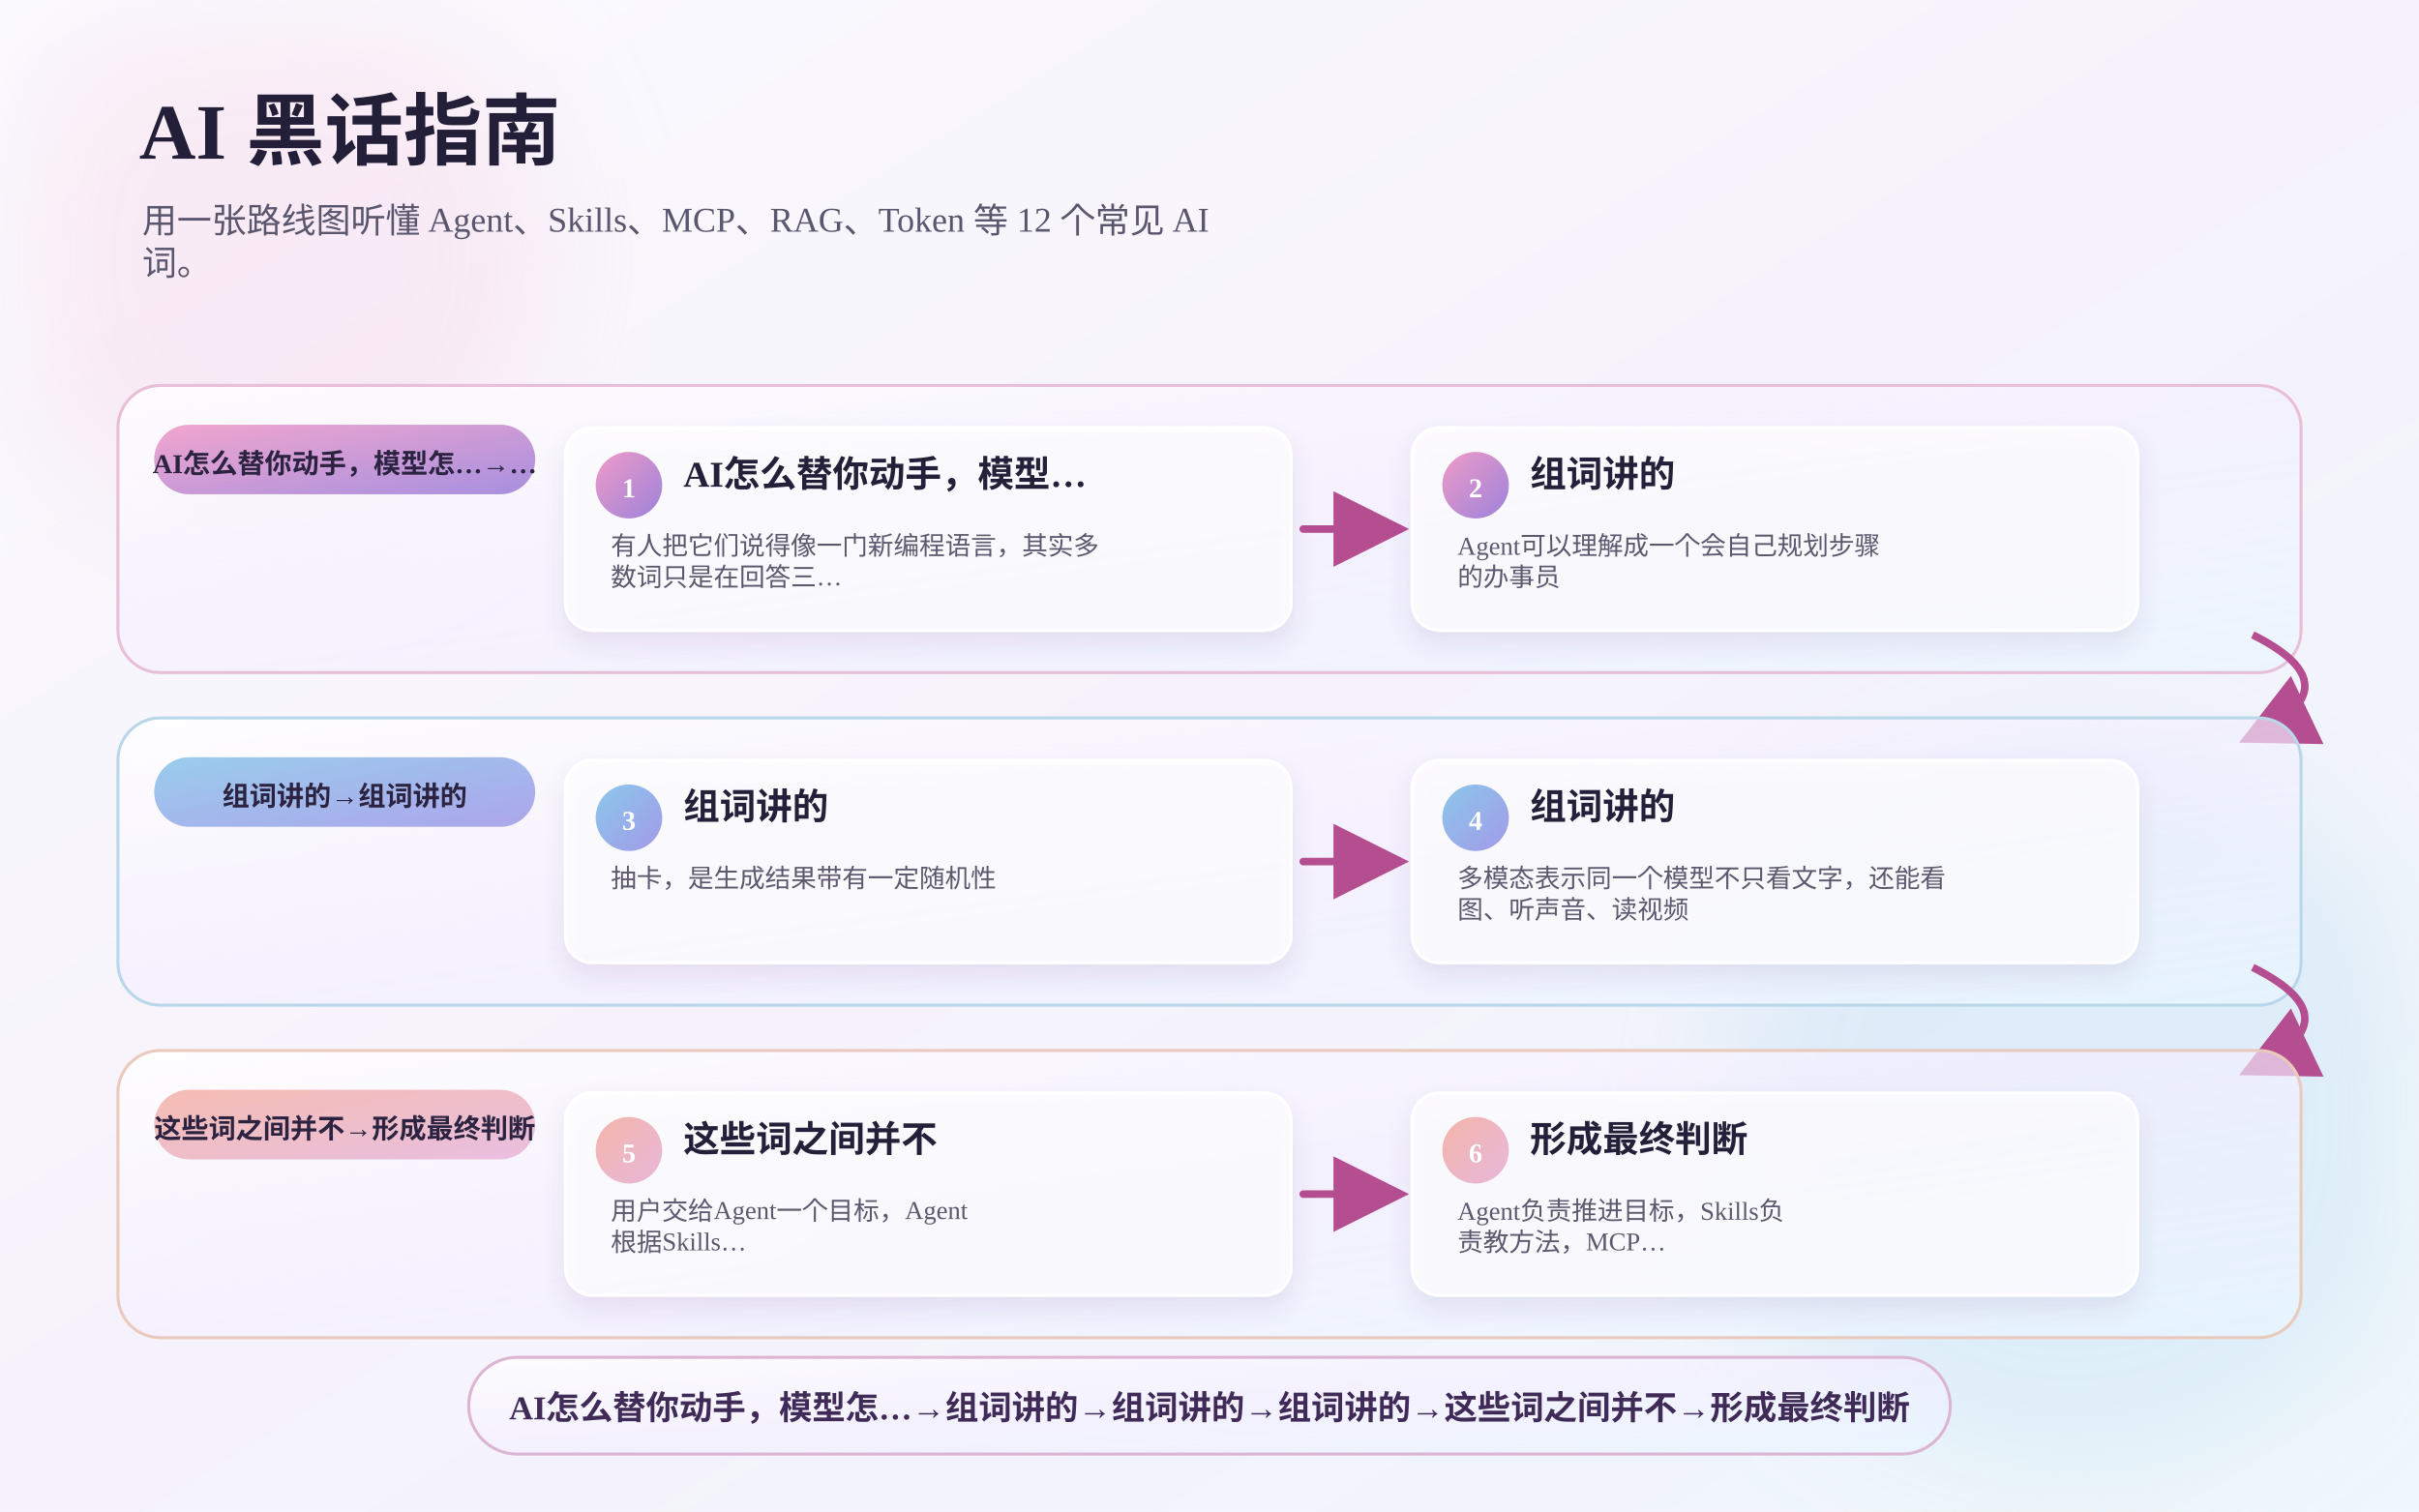
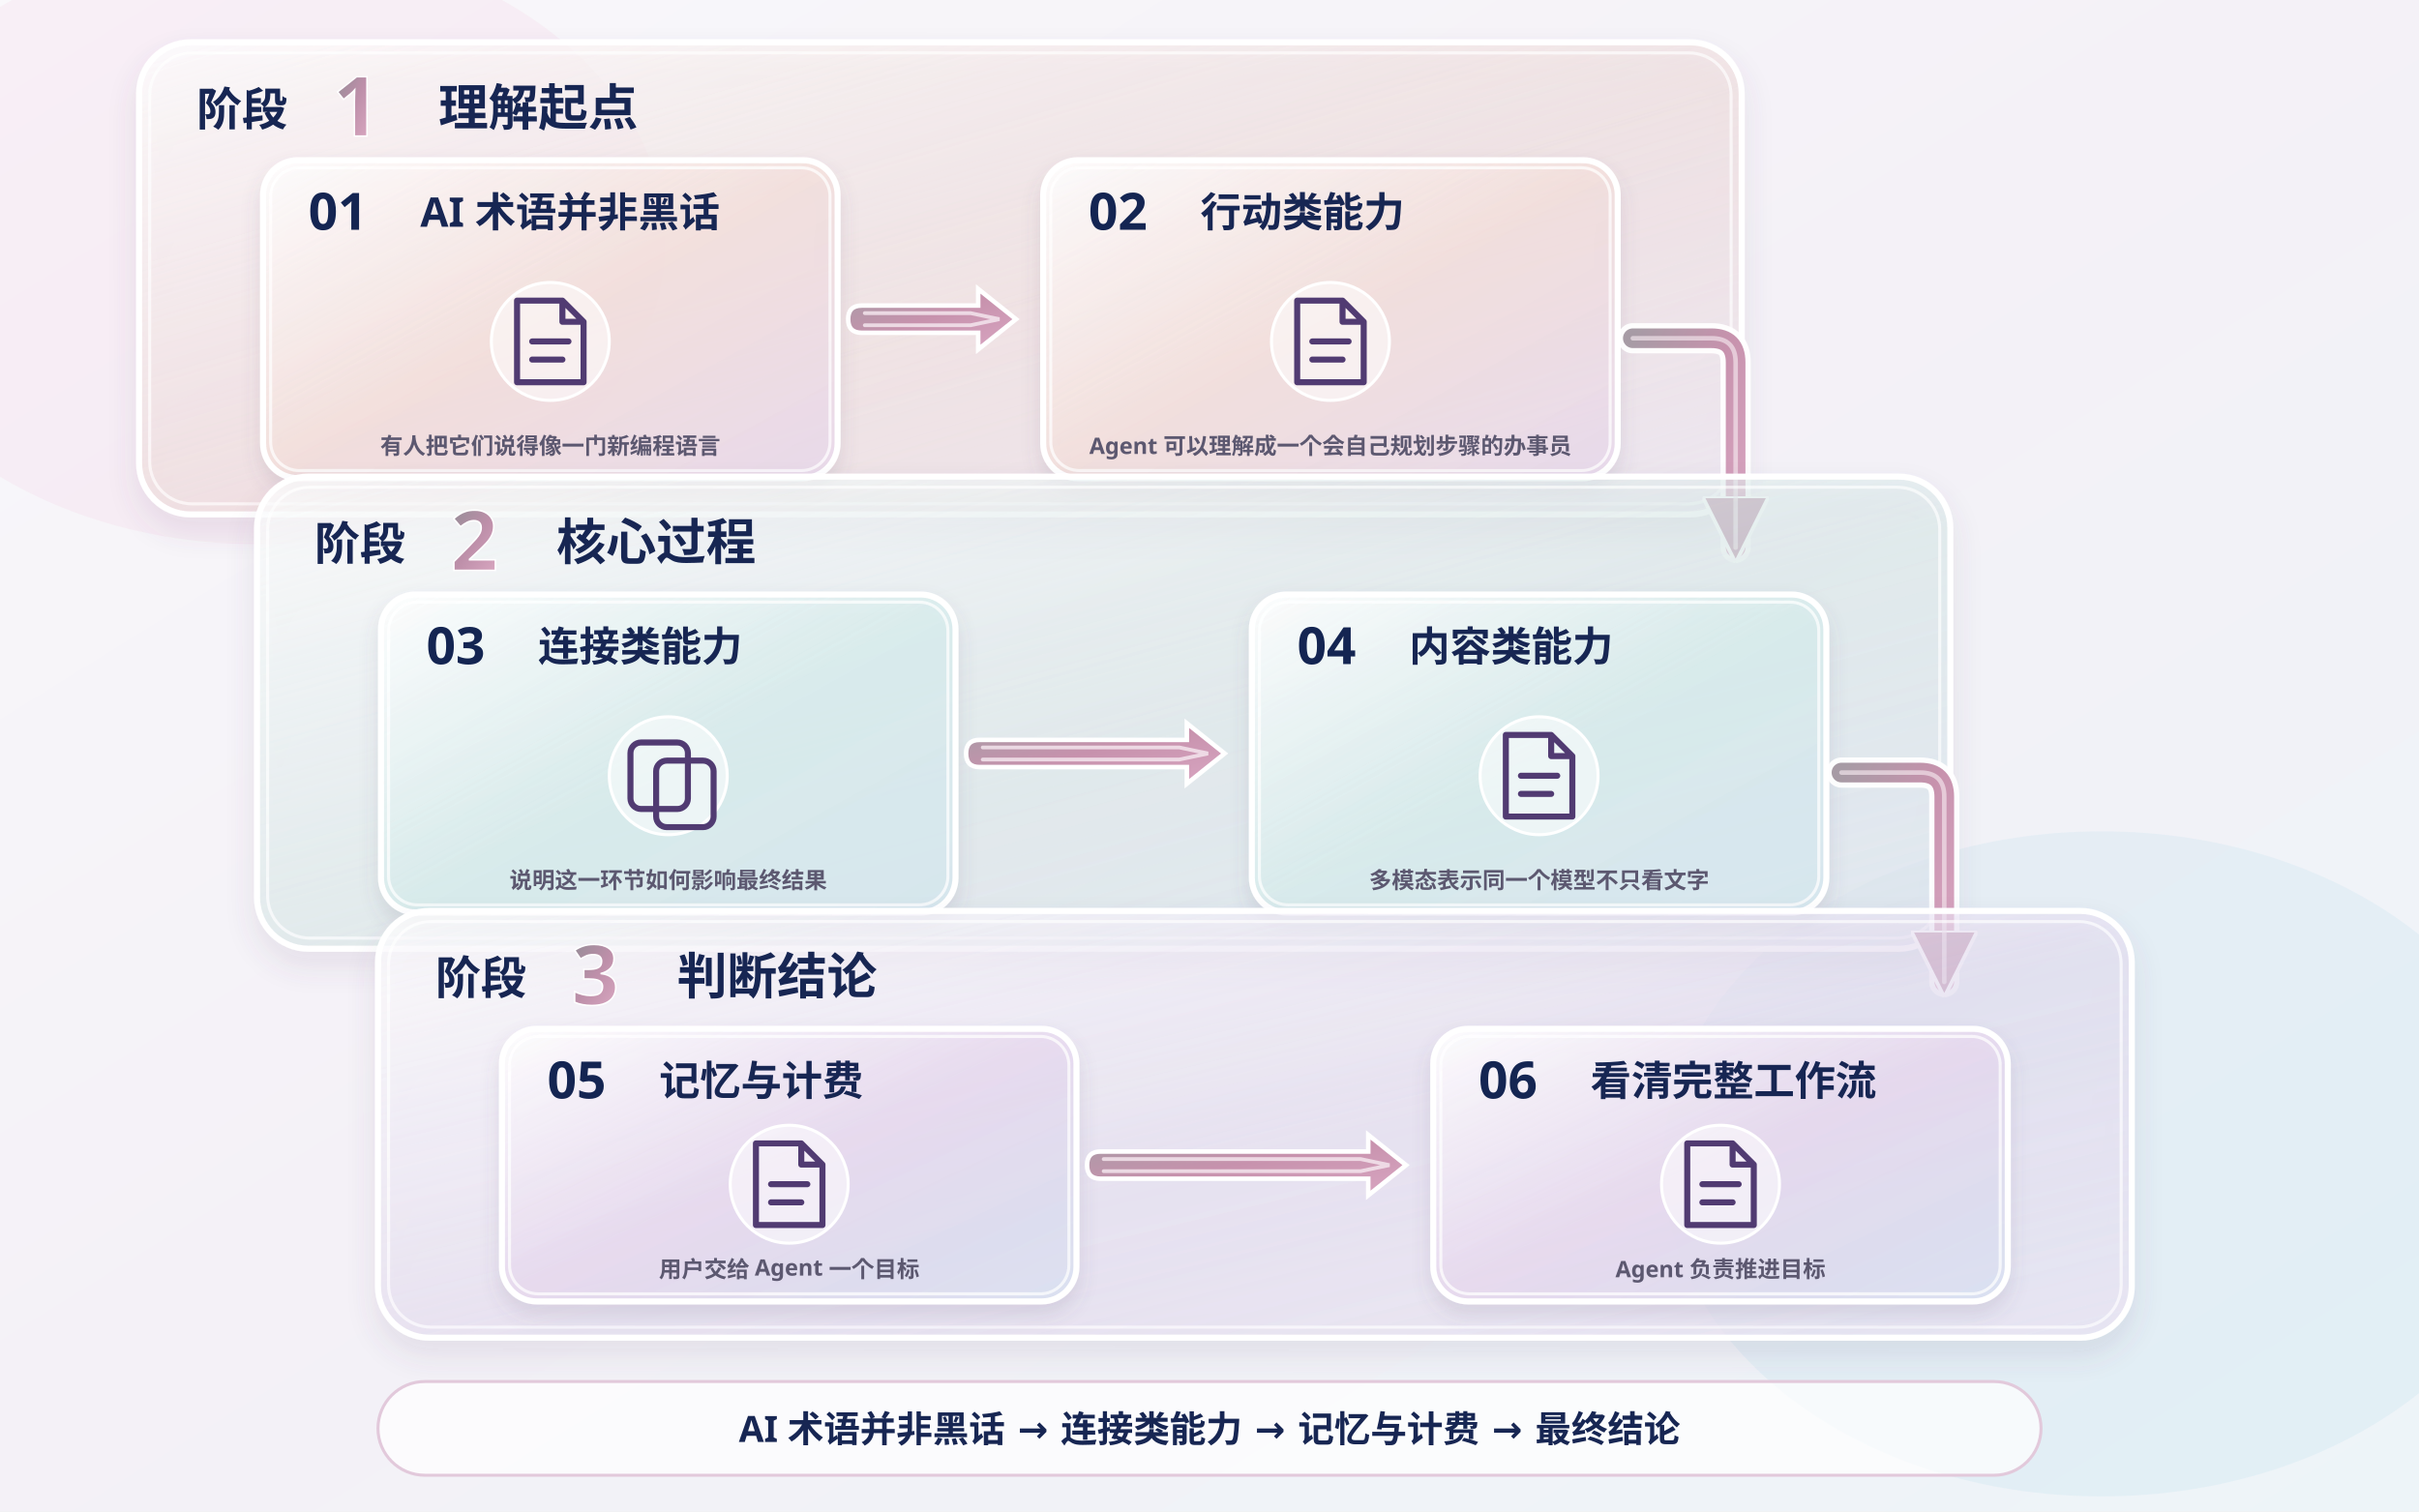
<svg xmlns="http://www.w3.org/2000/svg" width="1600" height="1000" viewBox="0 0 1600 1000">
  <defs>
    <linearGradient id="bg" x1="0" y1="0" x2="1" y2="1">
-       <stop offset="0" stop-color="#fbfbff" />
-       <stop offset=".48" stop-color="#f6f2fb" />
-       <stop offset="1" stop-color="#eef7fb" />
+       <stop stop-color="#f9f8fb" />
+       <stop offset=".48" stop-color="#f4f1f7" />
+       <stop offset="1" stop-color="#edf4f8" />
    </linearGradient>
-     <linearGradient id="pink" x1="0" y1="0" x2="1" y2="1">
-       <stop stop-color="#ef9bc7" />
-       <stop offset="1" stop-color="#9d82db" />
+     <linearGradient id="stageWarm" x1="0" y1="0" x2="1" y2="1">
+       <stop stop-color="#fff" stop-opacity=".76" />
+       <stop offset=".55" stop-color="#f0d9d6" stop-opacity=".48" />
+       <stop offset="1" stop-color="#eee7f3" stop-opacity=".66" />
    </linearGradient>
-     <linearGradient id="blue" x1="0" y1="0" x2="1" y2="1">
-       <stop stop-color="#8cc7eb" />
-       <stop offset="1" stop-color="#a29ae8" />
+     <linearGradient id="stageCool" x1="0" y1="0" x2="1" y2="1">
+       <stop stop-color="#fff" stop-opacity=".77" />
+       <stop offset=".55" stop-color="#d8e9e8" stop-opacity=".54" />
+       <stop offset="1" stop-color="#e0e6f2" stop-opacity=".65" />
    </linearGradient>
-     <linearGradient id="peach" x1="0" y1="0" x2="1" y2="1">
-       <stop stop-color="#f3b4a8" />
-       <stop offset="1" stop-color="#e8b8dc" />
+     <linearGradient id="stageViolet" x1="0" y1="0" x2="1" y2="1">
+       <stop stop-color="#fff" stop-opacity=".78" />
+       <stop offset=".55" stop-color="#e5ddf1" stop-opacity=".58" />
+       <stop offset="1" stop-color="#ece5f5" stop-opacity=".68" />
    </linearGradient>
-     <linearGradient id="glass" x1="0" y1="0" x2="1" y2="1">
-       <stop stop-color="#ffffff" stop-opacity=".88" />
-       <stop offset=".5" stop-color="#f4efff" stop-opacity=".65" />
-       <stop offset="1" stop-color="#e9f6ff" stop-opacity=".74" />
+     <linearGradient id="cardWarm" x1="0" y1="0" x2="1" y2="1">
+       <stop stop-color="#fff" stop-opacity=".91" />
+       <stop offset=".5" stop-color="#f6e1dd" stop-opacity=".75" />
+       <stop offset="1" stop-color="#e9d8ee" stop-opacity=".78" />
    </linearGradient>
+     <linearGradient id="cardMint" x1="0" y1="0" x2="1" y2="1">
+       <stop stop-color="#fff" stop-opacity=".92" />
+       <stop offset=".5" stop-color="#d9eeee" stop-opacity=".77" />
+       <stop offset="1" stop-color="#d8e8f1" stop-opacity=".78" />
+     </linearGradient>
+     <linearGradient id="cardViolet" x1="0" y1="0" x2="1" y2="1">
+       <stop stop-color="#fff" stop-opacity=".92" />
+       <stop offset=".5" stop-color="#e8daf0" stop-opacity=".78" />
+       <stop offset="1" stop-color="#d9e2f3" stop-opacity=".8" />
+     </linearGradient>
+     <linearGradient id="arrowGrad" x1="0" y1="0" x2="1" y2="1">
+       <stop stop-color="#a79ba5" />
+       <stop offset=".48" stop-color="#c792ad" />
+       <stop offset="1" stop-color="#d9a6c2" />
+     </linearGradient>
+     <linearGradient id="numberGrad" x1="0" y1="0" x2="1" y2="1">
+       <stop stop-color="#978d98" />
+       <stop offset=".5" stop-color="#bd8fa9" />
+       <stop offset="1" stop-color="#d7a5bf" />
+     </linearGradient>
+     <filter id="stageShadow" x="-20%" y="-20%" width="140%" height="150%">
+       <feDropShadow dx="0" dy="10" stdDeviation="9" flood-color="#5f5674" flood-opacity=".16" />
+     </filter>
    <filter id="shadow" x="-20%" y="-20%" width="140%" height="150%">
-       <feDropShadow dx="0" dy="8" stdDeviation="7" flood-color="#6b568f" flood-opacity=".15" />
+       <feDropShadow dx="0" dy="7" stdDeviation="6" flood-color="#665875" flood-opacity=".16" />
    </filter>
-     <filter id="soft" x="-30%" y="-30%" width="160%" height="160%">
-       <feGaussianBlur stdDeviation="42" />
-     </filter>
-     <marker id="arrow" markerWidth="10" markerHeight="10" refX="8" refY="5" orient="auto">
-       <path d="M0,0 L10,5 L0,10 Z" fill="#b54e91" />
+     <marker id="arrow" markerUnits="userSpaceOnUse" markerWidth="44" markerHeight="44" refX="34" refY="22" orient="auto">
+       <path d="M0 0L44 22L0 44Z" fill="#bd91aa" stroke="#fff" stroke-width="2.5" />
    </marker>
  </defs>
  <rect width="1600" height="1000" fill="url(#bg)" />
-   <circle cx="180" cy="170" r="190" fill="#f4add0" opacity=".18" filter="url(#soft)" />
-   <circle cx="1370" cy="730" r="240" fill="#87c8ec" opacity=".18" filter="url(#soft)" />
-   <text x="92" y="105" text-anchor="start" font-size="52" font-weight="760" fill="#231f38">
-     <tspan x="92" dy="0">AI 黑话指南</tspan>
-   </text>
-   <text x="94" y="154" text-anchor="start" font-size="23" font-weight="500" fill="#59566d">
-     <tspan x="94" dy="0">用一张路线图听懂 Agent、Skills、MCP、RAG、Token 等 12 个常见 AI </tspan>
-     <tspan x="94" dy="28.06">词。</tspan>
-   </text>
-   <rect x="78" y="255" width="1444" height="190" rx="28" fill="url(#glass)" stroke="#e8bfd7" stroke-width="2" />
-   <rect x="102" y="281" width="252" height="46" rx="23" fill="url(#pink)" opacity=".88" />
-   <text x="228" y="313" text-anchor="middle" font-size="18" font-weight="740" fill="#2b2340">
-     <tspan x="228" dy="0">AI怎么替你动手，模型怎…→…</tspan>
-   </text>
-   <rect x="374.0" y="283" width="480" height="134" rx="18" fill="#ffffff" fill-opacity=".74" stroke="#ffffff" stroke-width="2" filter="url(#shadow)" />
-   <circle cx="416.0" cy="321" r="22" fill="url(#pink)" />
-   <text x="416.0" y="329" text-anchor="middle" font-size="18" font-weight="800" fill="#ffffff">
-     <tspan x="416.0" dy="0">1</tspan>
-   </text>
-   <text x="452.0" y="322" text-anchor="start" font-size="24" font-weight="760" fill="#252039">
-     <tspan x="452.0" dy="0">AI怎么替你动手，模型…</tspan>
-   </text>
-   <text x="404.0" y="367" text-anchor="start" font-size="17" font-weight="480" fill="#5d586e">
-     <tspan x="404.0" dy="0">有人把它们说得像一门新编程语言，其实多</tspan>
-     <tspan x="404.0" dy="20.74">数词只是在回答三…</tspan>
-   </text>
-   <path d="M 862.0 350 L 922.0 350" stroke="#b54e91" stroke-width="5" stroke-linecap="round" marker-end="url(#arrow)" />
-   <rect x="934.0" y="283" width="480" height="134" rx="18" fill="#ffffff" fill-opacity=".74" stroke="#ffffff" stroke-width="2" filter="url(#shadow)" />
-   <circle cx="976.0" cy="321" r="22" fill="url(#pink)" />
-   <text x="976.0" y="329" text-anchor="middle" font-size="18" font-weight="800" fill="#ffffff">
-     <tspan x="976.0" dy="0">2</tspan>
-   </text>
-   <text x="1012.0" y="322" text-anchor="start" font-size="24" font-weight="760" fill="#252039">
-     <tspan x="1012.0" dy="0">组词讲的</tspan>
-   </text>
-   <text x="964.0" y="367" text-anchor="start" font-size="17" font-weight="480" fill="#5d586e">
-     <tspan x="964.0" dy="0">Agent可以理解成一个会自己规划步骤</tspan>
-     <tspan x="964.0" dy="20.74">的办事员</tspan>
-   </text>
-   <path d="M 1490 420 C 1536 443,1536 465,1490 487" fill="none" stroke="#b54e91" stroke-width="5" marker-end="url(#arrow)" />
-   <rect x="78" y="475" width="1444" height="190" rx="28" fill="url(#glass)" stroke="#bad7ea" stroke-width="2" />
-   <rect x="102" y="501" width="252" height="46" rx="23" fill="url(#blue)" opacity=".88" />
-   <text x="228" y="533" text-anchor="middle" font-size="18" font-weight="740" fill="#2b2340">
-     <tspan x="228" dy="0">组词讲的→组词讲的</tspan>
-   </text>
-   <rect x="374.0" y="503" width="480" height="134" rx="18" fill="#ffffff" fill-opacity=".74" stroke="#ffffff" stroke-width="2" filter="url(#shadow)" />
-   <circle cx="416.0" cy="541" r="22" fill="url(#blue)" />
-   <text x="416.0" y="549" text-anchor="middle" font-size="18" font-weight="800" fill="#ffffff">
-     <tspan x="416.0" dy="0">3</tspan>
-   </text>
-   <text x="452.0" y="542" text-anchor="start" font-size="24" font-weight="760" fill="#252039">
-     <tspan x="452.0" dy="0">组词讲的</tspan>
-   </text>
-   <text x="404.0" y="587" text-anchor="start" font-size="17" font-weight="480" fill="#5d586e">
-     <tspan x="404.0" dy="0">抽卡，是生成结果带有一定随机性</tspan>
-   </text>
-   <path d="M 862.0 570 L 922.0 570" stroke="#b54e91" stroke-width="5" stroke-linecap="round" marker-end="url(#arrow)" />
-   <rect x="934.0" y="503" width="480" height="134" rx="18" fill="#ffffff" fill-opacity=".74" stroke="#ffffff" stroke-width="2" filter="url(#shadow)" />
-   <circle cx="976.0" cy="541" r="22" fill="url(#blue)" />
-   <text x="976.0" y="549" text-anchor="middle" font-size="18" font-weight="800" fill="#ffffff">
-     <tspan x="976.0" dy="0">4</tspan>
-   </text>
-   <text x="1012.0" y="542" text-anchor="start" font-size="24" font-weight="760" fill="#252039">
-     <tspan x="1012.0" dy="0">组词讲的</tspan>
-   </text>
-   <text x="964.0" y="587" text-anchor="start" font-size="17" font-weight="480" fill="#5d586e">
-     <tspan x="964.0" dy="0">多模态表示同一个模型不只看文字，还能看</tspan>
-     <tspan x="964.0" dy="20.74">图、听声音、读视频</tspan>
-   </text>
-   <path d="M 1490 640 C 1536 663,1536 685,1490 707" fill="none" stroke="#b54e91" stroke-width="5" marker-end="url(#arrow)" />
-   <rect x="78" y="695" width="1444" height="190" rx="28" fill="url(#glass)" stroke="#e9cabc" stroke-width="2" />
-   <rect x="102" y="721" width="252" height="46" rx="23" fill="url(#peach)" opacity=".88" />
-   <text x="228" y="753" text-anchor="middle" font-size="18" font-weight="740" fill="#2b2340">
-     <tspan x="228" dy="0">这些词之间并不→形成最终判断</tspan>
-   </text>
-   <rect x="374.0" y="723" width="480" height="134" rx="18" fill="#ffffff" fill-opacity=".74" stroke="#ffffff" stroke-width="2" filter="url(#shadow)" />
-   <circle cx="416.0" cy="761" r="22" fill="url(#peach)" />
-   <text x="416.0" y="769" text-anchor="middle" font-size="18" font-weight="800" fill="#ffffff">
-     <tspan x="416.0" dy="0">5</tspan>
-   </text>
-   <text x="452.0" y="762" text-anchor="start" font-size="24" font-weight="760" fill="#252039">
-     <tspan x="452.0" dy="0">这些词之间并不</tspan>
-   </text>
-   <text x="404.0" y="807" text-anchor="start" font-size="17" font-weight="480" fill="#5d586e">
-     <tspan x="404.0" dy="0">用户交给Agent一个目标，Agent</tspan>
-     <tspan x="404.0" dy="20.74">根据Skills…</tspan>
-   </text>
-   <path d="M 862.0 790 L 922.0 790" stroke="#b54e91" stroke-width="5" stroke-linecap="round" marker-end="url(#arrow)" />
-   <rect x="934.0" y="723" width="480" height="134" rx="18" fill="#ffffff" fill-opacity=".74" stroke="#ffffff" stroke-width="2" filter="url(#shadow)" />
-   <circle cx="976.0" cy="761" r="22" fill="url(#peach)" />
-   <text x="976.0" y="769" text-anchor="middle" font-size="18" font-weight="800" fill="#ffffff">
-     <tspan x="976.0" dy="0">6</tspan>
-   </text>
-   <text x="1012.0" y="762" text-anchor="start" font-size="24" font-weight="760" fill="#252039">
-     <tspan x="1012.0" dy="0">形成最终判断</tspan>
-   </text>
-   <text x="964.0" y="807" text-anchor="start" font-size="17" font-weight="480" fill="#5d586e">
-     <tspan x="964.0" dy="0">Agent负责推进目标，Skills负</tspan>
-     <tspan x="964.0" dy="20.74">责教方法，MCP…</tspan>
-   </text>
-   <rect x="310" y="898" width="980" height="64" rx="32" fill="url(#glass)" stroke="#dcb5d3" stroke-width="2" />
-   <text x="800" y="939" text-anchor="middle" font-size="22" font-weight="760" fill="#402b58">
-     <tspan x="800" dy="0">AI怎么替你动手，模型怎…→组词讲的→组词讲的→组词讲的→这些词之间并不→形成最终判断</tspan>
-   </text>
+   <ellipse cx="170" cy="160" rx="270" ry="200" fill="#eeb9d0" opacity=".14" />
+   <ellipse cx="1390" cy="770" rx="290" ry="220" fill="#9acfe4" opacity=".14" />
+   <g filter="url(#stageShadow)">
+     <rect x="92" y="28.0" width="1060" height="312.333" rx="34" fill="url(#stageWarm)" stroke="#fff" stroke-width="4" />
+     <rect x="99" y="35.0" width="1046" height="298.333" rx="28" fill="none" stroke="#fff" stroke-opacity=".66" stroke-width="2" />
+   </g>
+   <text x="130" y="83.0" text-anchor="start" font-family="Noto Sans SC, Microsoft YaHei, sans-serif" font-size="30" font-weight="850" fill="#172653">阶段</text>
+   <text x="220" y="90.0" font-family="Noto Sans SC, Microsoft YaHei, sans-serif" font-size="55" font-weight="950" fill="url(#numberGrad)" stroke="#fff" stroke-width="1">1</text>
+   <text x="290" y="83.0" text-anchor="start" font-family="Noto Sans SC, Microsoft YaHei, sans-serif" font-size="33" font-weight="900" fill="#172653">理解起点</text>
+   <g filter="url(#shadow)">
+     <rect x="174" y="106.0" width="380" height="210.333" rx="23" fill="url(#cardWarm)" stroke="#fff" stroke-width="4" />
+     <rect x="179" y="111.0" width="370" height="200.333" rx="19" fill="none" stroke="#fff" stroke-opacity=".72" stroke-width="2" />
+   </g>
+   <text x="204" y="152.0" text-anchor="start" font-family="Noto Sans SC, Microsoft YaHei, sans-serif" font-size="34" font-weight="900" fill="#142552">01</text>
+   <text x="278" y="150.0" text-anchor="start" font-family="Noto Sans SC, Microsoft YaHei, sans-serif" font-size="27" font-weight="850" fill="#172653">AI 术语并非黑话</text>
+   <circle cx="364.0" cy="225.89" r="39" fill="#fff" fill-opacity=".54" stroke="#fff" stroke-width="2" />
+   <path d="M342.0,198.89h30l14,14v40h-44z M372.0,198.89v14h14 M352.0,225.89h24 M352.0,237.89h20" fill="none" stroke="#513b72" stroke-width="4" stroke-linecap="round" stroke-linejoin="round" />
+   <text x="364.0" y="300.333" text-anchor="middle" font-family="Noto Sans SC, Microsoft YaHei, sans-serif" font-size="15" font-weight="580" fill="#5c5870">有人把它们说得像一门新编程语言</text>
+   <g filter="url(#shadow)">
+     <rect x="690" y="106.0" width="380" height="210.333" rx="23" fill="url(#cardWarm)" stroke="#fff" stroke-width="4" />
+     <rect x="695" y="111.0" width="370" height="200.333" rx="19" fill="none" stroke="#fff" stroke-opacity=".72" stroke-width="2" />
+   </g>
+   <text x="720" y="152.0" text-anchor="start" font-family="Noto Sans SC, Microsoft YaHei, sans-serif" font-size="34" font-weight="900" fill="#142552">02</text>
+   <text x="794" y="150.0" text-anchor="start" font-family="Noto Sans SC, Microsoft YaHei, sans-serif" font-size="27" font-weight="850" fill="#172653">行动类能力</text>
+   <circle cx="880.0" cy="225.89" r="39" fill="#fff" fill-opacity=".54" stroke="#fff" stroke-width="2" />
+   <path d="M858.0,198.89h30l14,14v40h-44z M888.0,198.89v14h14 M868.0,225.89h24 M868.0,237.89h20" fill="none" stroke="#513b72" stroke-width="4" stroke-linecap="round" stroke-linejoin="round" />
+   <text x="880.0" y="300.333" text-anchor="middle" font-family="Noto Sans SC, Microsoft YaHei, sans-serif" font-size="15" font-weight="580" fill="#5c5870">Agent 可以理解成一个会自己规划步骤的办事员</text>
+   <g>
+     <path d="M570 202.167 H647 V191.167 L672 211.167 L647 231.167 V220.167 H570         Q561 220.167 561 211.167 Q561 202.167 570 202.167 Z" fill="url(#arrowGrad)" stroke="#fff" stroke-width="3" />
+     <path d="M572 207.167 H642 L661 211.167 L642 215.167 H572" fill="none" stroke="#f5e8ef" stroke-opacity=".82" stroke-width="2.5" stroke-linecap="round" />
+   </g>
+   <g>
+     <path d="M1080 223.787 H1132 Q1148 223.787 1148 239.787 V362.333" fill="none" stroke="#fff" stroke-opacity=".92" stroke-width="20" stroke-linecap="round" stroke-linejoin="round" />
+     <path d="M1080 223.787 H1132 Q1148 223.787 1148 239.787 V362.333" fill="none" stroke="url(#arrowGrad)" stroke-width="13" stroke-linecap="round" stroke-linejoin="round" marker-end="url(#arrow)" />
+     <path d="M1080 223.787 H1132 Q1148 223.787 1148 239.787 V362.333" fill="none" stroke="#f5e8ef" stroke-opacity=".64" stroke-width="3" stroke-linecap="round" stroke-linejoin="round" />
+   </g>
+   <g filter="url(#stageShadow)">
+     <rect x="170" y="315.333" width="1120" height="312.333" rx="34" fill="url(#stageCool)" stroke="#fff" stroke-width="4" />
+     <rect x="177" y="322.333" width="1106" height="298.333" rx="28" fill="none" stroke="#fff" stroke-opacity=".66" stroke-width="2" />
+   </g>
+   <text x="208" y="370.333" text-anchor="start" font-family="Noto Sans SC, Microsoft YaHei, sans-serif" font-size="30" font-weight="850" fill="#172653">阶段</text>
+   <text x="298" y="377.333" font-family="Noto Sans SC, Microsoft YaHei, sans-serif" font-size="55" font-weight="950" fill="url(#numberGrad)" stroke="#fff" stroke-width="1">2</text>
+   <text x="368" y="370.333" text-anchor="start" font-family="Noto Sans SC, Microsoft YaHei, sans-serif" font-size="33" font-weight="900" fill="#172653">核心过程</text>
+   <g filter="url(#shadow)">
+     <rect x="252" y="393.333" width="380" height="210.333" rx="23" fill="url(#cardMint)" stroke="#fff" stroke-width="4" />
+     <rect x="257" y="398.333" width="370" height="200.333" rx="19" fill="none" stroke="#fff" stroke-opacity=".72" stroke-width="2" />
+   </g>
+   <text x="282" y="439.333" text-anchor="start" font-family="Noto Sans SC, Microsoft YaHei, sans-serif" font-size="34" font-weight="900" fill="#142552">03</text>
+   <text x="356" y="437.333" text-anchor="start" font-family="Noto Sans SC, Microsoft YaHei, sans-serif" font-size="27" font-weight="850" fill="#172653">连接类能力</text>
+   <circle cx="442.0" cy="513.223" r="39" fill="#fff" fill-opacity=".54" stroke="#fff" stroke-width="2" />
+   <rect x="417.0" y="491.223" width="38" height="44" rx="7" fill="none" stroke="#513b72" stroke-width="4" stroke-linecap="round" stroke-linejoin="round" />
+   <rect x="434.0" y="503.223" width="38" height="44" rx="7" fill="none" stroke="#513b72" stroke-width="4" stroke-linecap="round" stroke-linejoin="round" />
+   <text x="442.0" y="587.667" text-anchor="middle" font-family="Noto Sans SC, Microsoft YaHei, sans-serif" font-size="15" font-weight="580" fill="#5c5870">说明这一环节如何影响最终结果</text>
+   <g filter="url(#shadow)">
+     <rect x="828" y="393.333" width="380" height="210.333" rx="23" fill="url(#cardMint)" stroke="#fff" stroke-width="4" />
+     <rect x="833" y="398.333" width="370" height="200.333" rx="19" fill="none" stroke="#fff" stroke-opacity=".72" stroke-width="2" />
+   </g>
+   <text x="858" y="439.333" text-anchor="start" font-family="Noto Sans SC, Microsoft YaHei, sans-serif" font-size="34" font-weight="900" fill="#142552">04</text>
+   <text x="932" y="437.333" text-anchor="start" font-family="Noto Sans SC, Microsoft YaHei, sans-serif" font-size="27" font-weight="850" fill="#172653">内容类能力</text>
+   <circle cx="1018.0" cy="513.223" r="39" fill="#fff" fill-opacity=".54" stroke="#fff" stroke-width="2" />
+   <path d="M996.0,486.223h30l14,14v40h-44z M1026.0,486.223v14h14 M1006.0,513.223h24 M1006.0,525.223h20" fill="none" stroke="#513b72" stroke-width="4" stroke-linecap="round" stroke-linejoin="round" />
+   <text x="1018.0" y="587.667" text-anchor="middle" font-family="Noto Sans SC, Microsoft YaHei, sans-serif" font-size="15" font-weight="580" fill="#5c5870">多模态表示同一个模型不只看文字</text>
+   <g>
+     <path d="M648 489.5 H785 V478.5 L810 498.5 L785 518.5 V507.5 H648         Q639 507.5 639 498.5 Q639 489.5 648 489.5 Z" fill="url(#arrowGrad)" stroke="#fff" stroke-width="3" />
+     <path d="M650 494.5 H780 L799 498.5 L780 502.5 H650" fill="none" stroke="#f5e8ef" stroke-opacity=".82" stroke-width="2.5" stroke-linecap="round" />
+   </g>
+   <g>
+     <path d="M1218 511.12 H1270 Q1286 511.12 1286 527.12 V649.667" fill="none" stroke="#fff" stroke-opacity=".92" stroke-width="20" stroke-linecap="round" stroke-linejoin="round" />
+     <path d="M1218 511.12 H1270 Q1286 511.12 1286 527.12 V649.667" fill="none" stroke="url(#arrowGrad)" stroke-width="13" stroke-linecap="round" stroke-linejoin="round" marker-end="url(#arrow)" />
+     <path d="M1218 511.12 H1270 Q1286 511.12 1286 527.12 V649.667" fill="none" stroke="#f5e8ef" stroke-opacity=".64" stroke-width="3" stroke-linecap="round" stroke-linejoin="round" />
+   </g>
+   <g filter="url(#stageShadow)">
+     <rect x="250" y="602.667" width="1160" height="282.333" rx="34" fill="url(#stageViolet)" stroke="#fff" stroke-width="4" />
+     <rect x="257" y="609.667" width="1146" height="268.333" rx="28" fill="none" stroke="#fff" stroke-opacity=".66" stroke-width="2" />
+   </g>
+   <text x="288" y="657.667" text-anchor="start" font-family="Noto Sans SC, Microsoft YaHei, sans-serif" font-size="30" font-weight="850" fill="#172653">阶段</text>
+   <text x="378" y="664.667" font-family="Noto Sans SC, Microsoft YaHei, sans-serif" font-size="55" font-weight="950" fill="url(#numberGrad)" stroke="#fff" stroke-width="1">3</text>
+   <text x="448" y="657.667" text-anchor="start" font-family="Noto Sans SC, Microsoft YaHei, sans-serif" font-size="33" font-weight="900" fill="#172653">判断结论</text>
+   <g filter="url(#shadow)">
+     <rect x="332" y="680.667" width="380" height="180.333" rx="23" fill="url(#cardViolet)" stroke="#fff" stroke-width="4" />
+     <rect x="337" y="685.667" width="370" height="170.333" rx="19" fill="none" stroke="#fff" stroke-opacity=".72" stroke-width="2" />
+   </g>
+   <text x="362" y="726.667" text-anchor="start" font-family="Noto Sans SC, Microsoft YaHei, sans-serif" font-size="34" font-weight="900" fill="#142552">05</text>
+   <text x="436" y="724.667" text-anchor="start" font-family="Noto Sans SC, Microsoft YaHei, sans-serif" font-size="27" font-weight="850" fill="#172653">记忆与计费</text>
+   <circle cx="522.0" cy="783.457" r="39" fill="#fff" fill-opacity=".54" stroke="#fff" stroke-width="2" />
+   <path d="M500.0,756.457h30l14,14v40h-44z M530.0,756.457v14h14 M510.0,783.457h24 M510.0,795.457h20" fill="none" stroke="#513b72" stroke-width="4" stroke-linecap="round" stroke-linejoin="round" />
+   <text x="522.0" y="845.0" text-anchor="middle" font-family="Noto Sans SC, Microsoft YaHei, sans-serif" font-size="15" font-weight="580" fill="#5c5870">用户交给 Agent 一个目标</text>
+   <g filter="url(#shadow)">
+     <rect x="948" y="680.667" width="380" height="180.333" rx="23" fill="url(#cardViolet)" stroke="#fff" stroke-width="4" />
+     <rect x="953" y="685.667" width="370" height="170.333" rx="19" fill="none" stroke="#fff" stroke-opacity=".72" stroke-width="2" />
+   </g>
+   <text x="978" y="726.667" text-anchor="start" font-family="Noto Sans SC, Microsoft YaHei, sans-serif" font-size="34" font-weight="900" fill="#142552">06</text>
+   <text x="1052" y="724.667" text-anchor="start" font-family="Noto Sans SC, Microsoft YaHei, sans-serif" font-size="27" font-weight="850" fill="#172653">看清完整工作流</text>
+   <circle cx="1138.0" cy="783.457" r="39" fill="#fff" fill-opacity=".54" stroke="#fff" stroke-width="2" />
+   <path d="M1116.0,756.457h30l14,14v40h-44z M1146.0,756.457v14h14 M1126.0,783.457h24 M1126.0,795.457h20" fill="none" stroke="#513b72" stroke-width="4" stroke-linecap="round" stroke-linejoin="round" />
+   <text x="1138.0" y="845.0" text-anchor="middle" font-family="Noto Sans SC, Microsoft YaHei, sans-serif" font-size="15" font-weight="580" fill="#5c5870">Agent 负责推进目标</text>
+   <g>
+     <path d="M728 761.833 H905 V750.833 L930 770.833 L905 790.833 V779.833 H728         Q719 779.833 719 770.833 Q719 761.833 728 761.833 Z" fill="url(#arrowGrad)" stroke="#fff" stroke-width="3" />
+     <path d="M730 766.833 H900 L919 770.833 L900 774.833 H730" fill="none" stroke="#f5e8ef" stroke-opacity=".82" stroke-width="2.5" stroke-linecap="round" />
+   </g>
+   <rect x="250" y="914" width="1100" height="62" rx="31" fill="#fff" fill-opacity=".72" stroke="#e2c9db" stroke-width="2" />
+   <text x="800" y="954" text-anchor="middle" font-family="Noto Sans SC, Microsoft YaHei, sans-serif" font-size="24" font-weight="850" fill="#172653">AI 术语并非黑话  →  连接类能力  →  记忆与计费  →  最终结论</text>
</svg>
